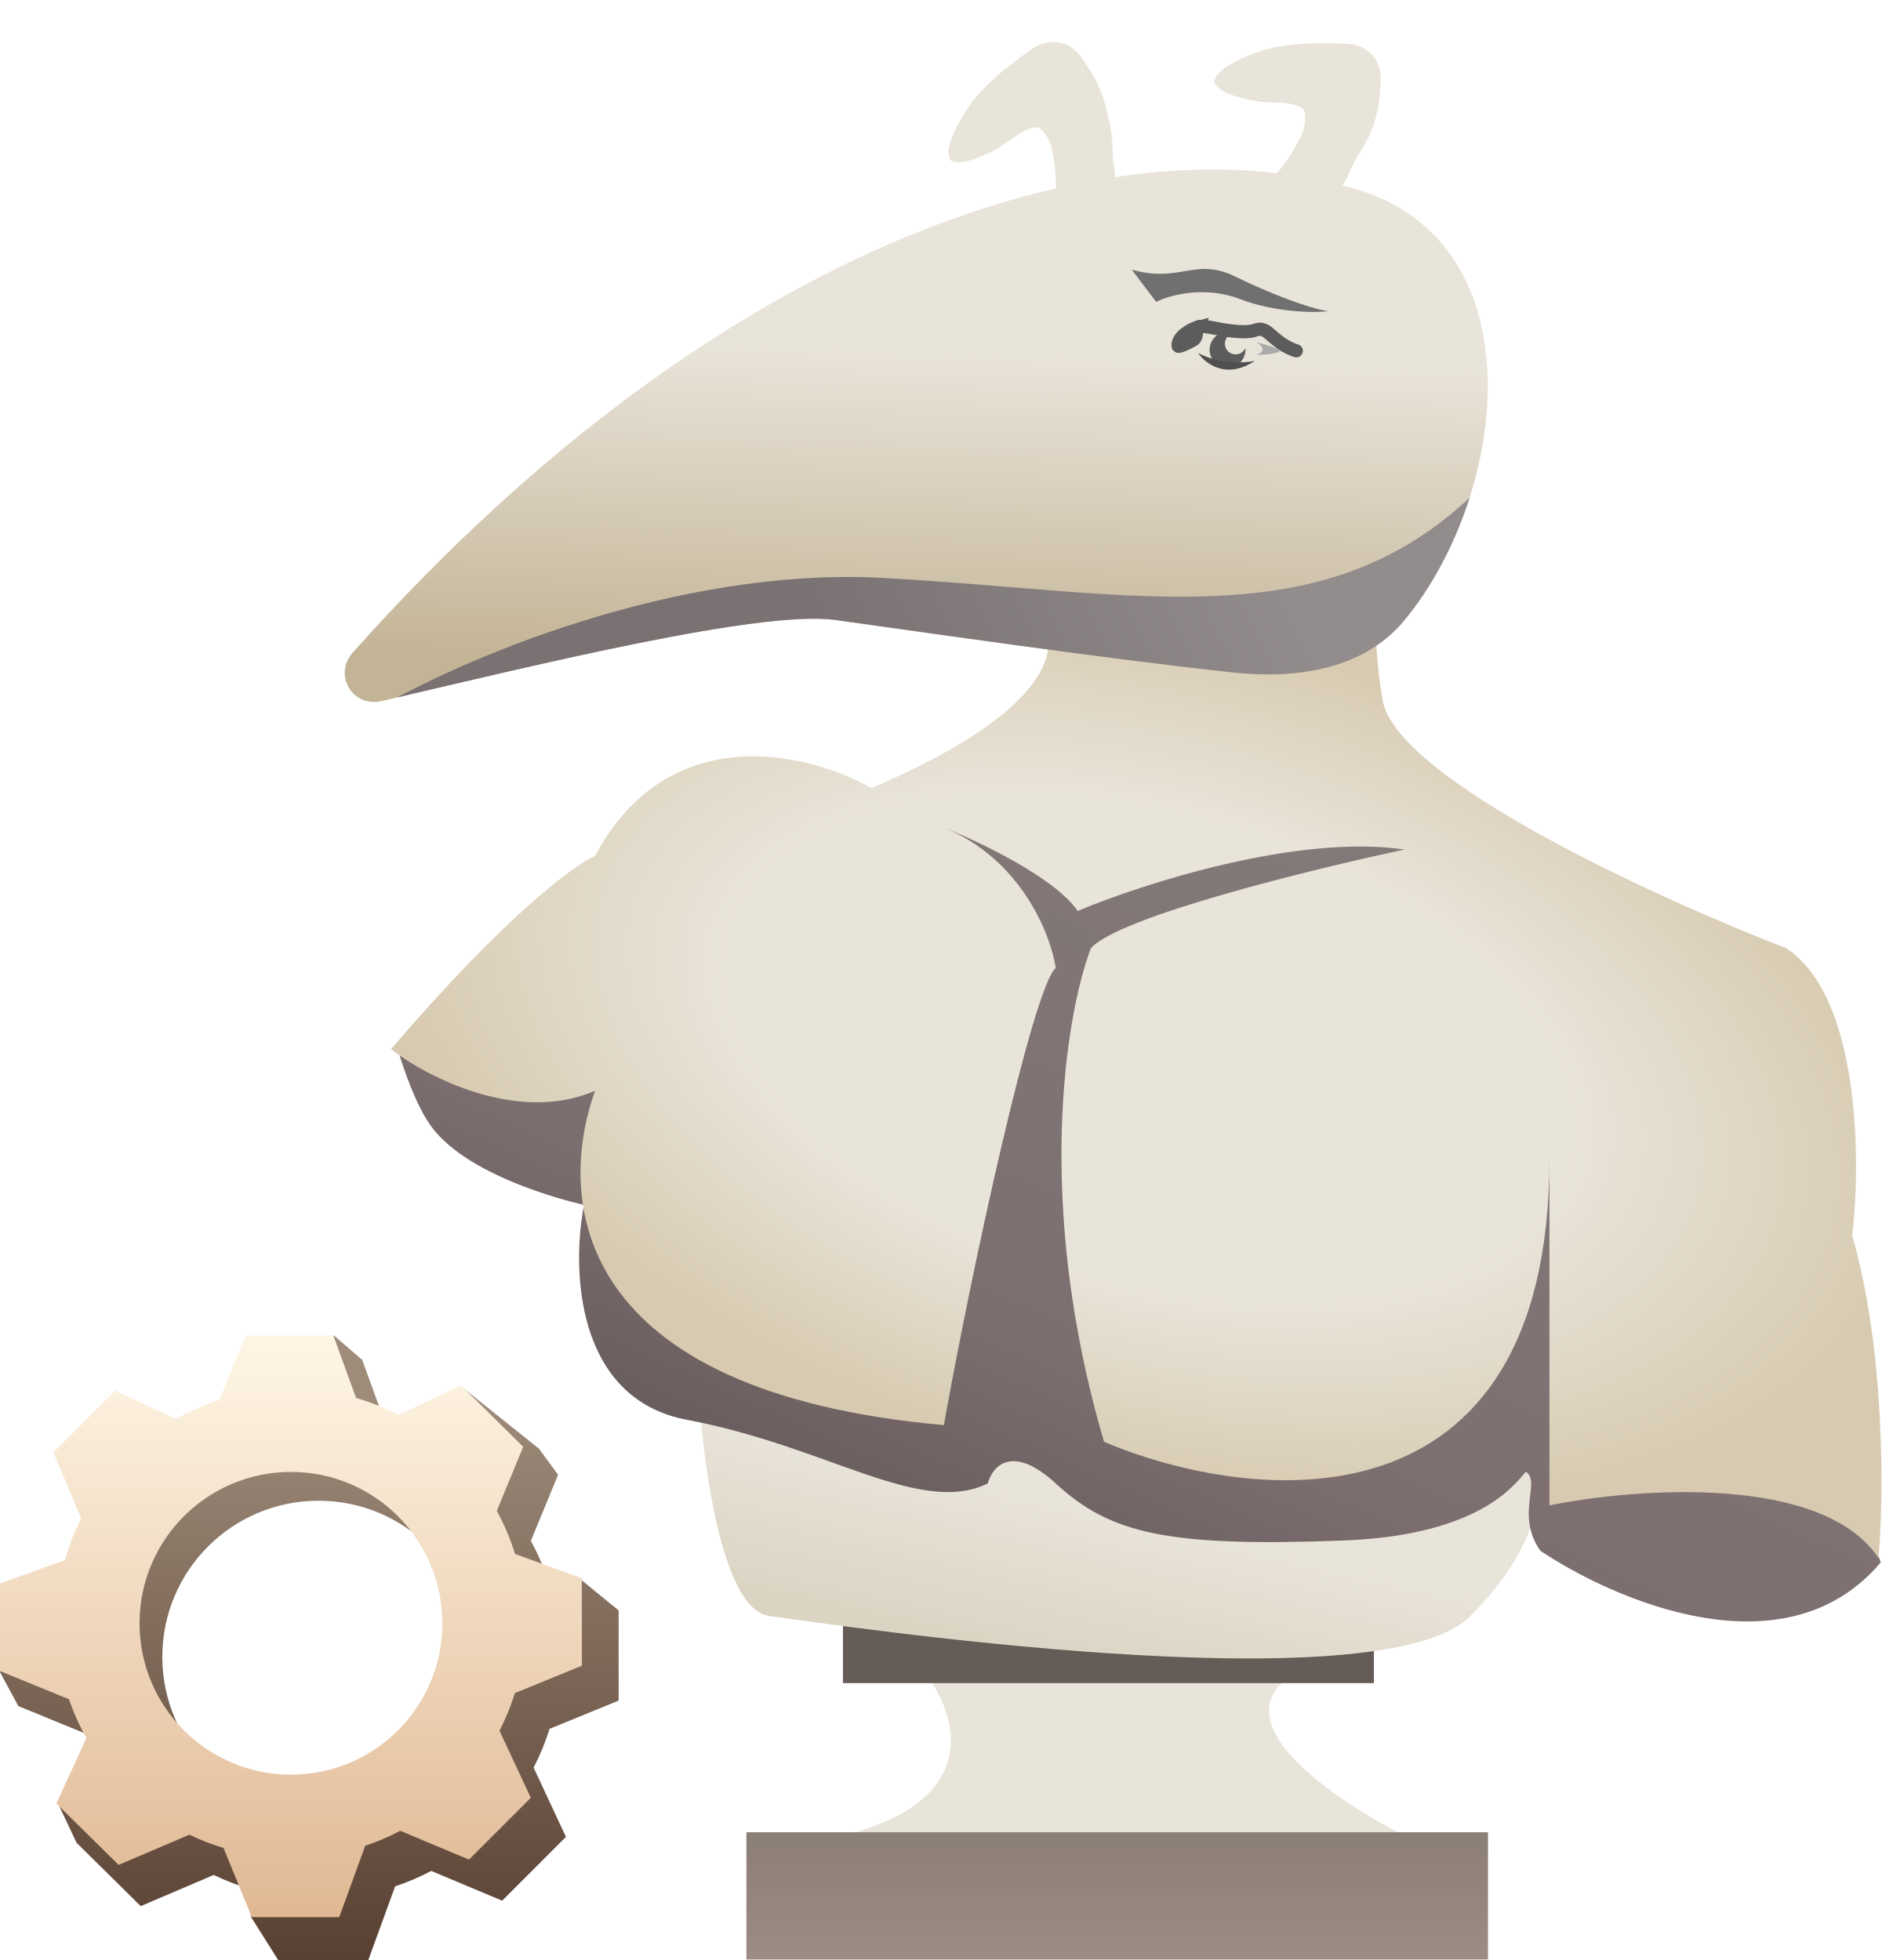
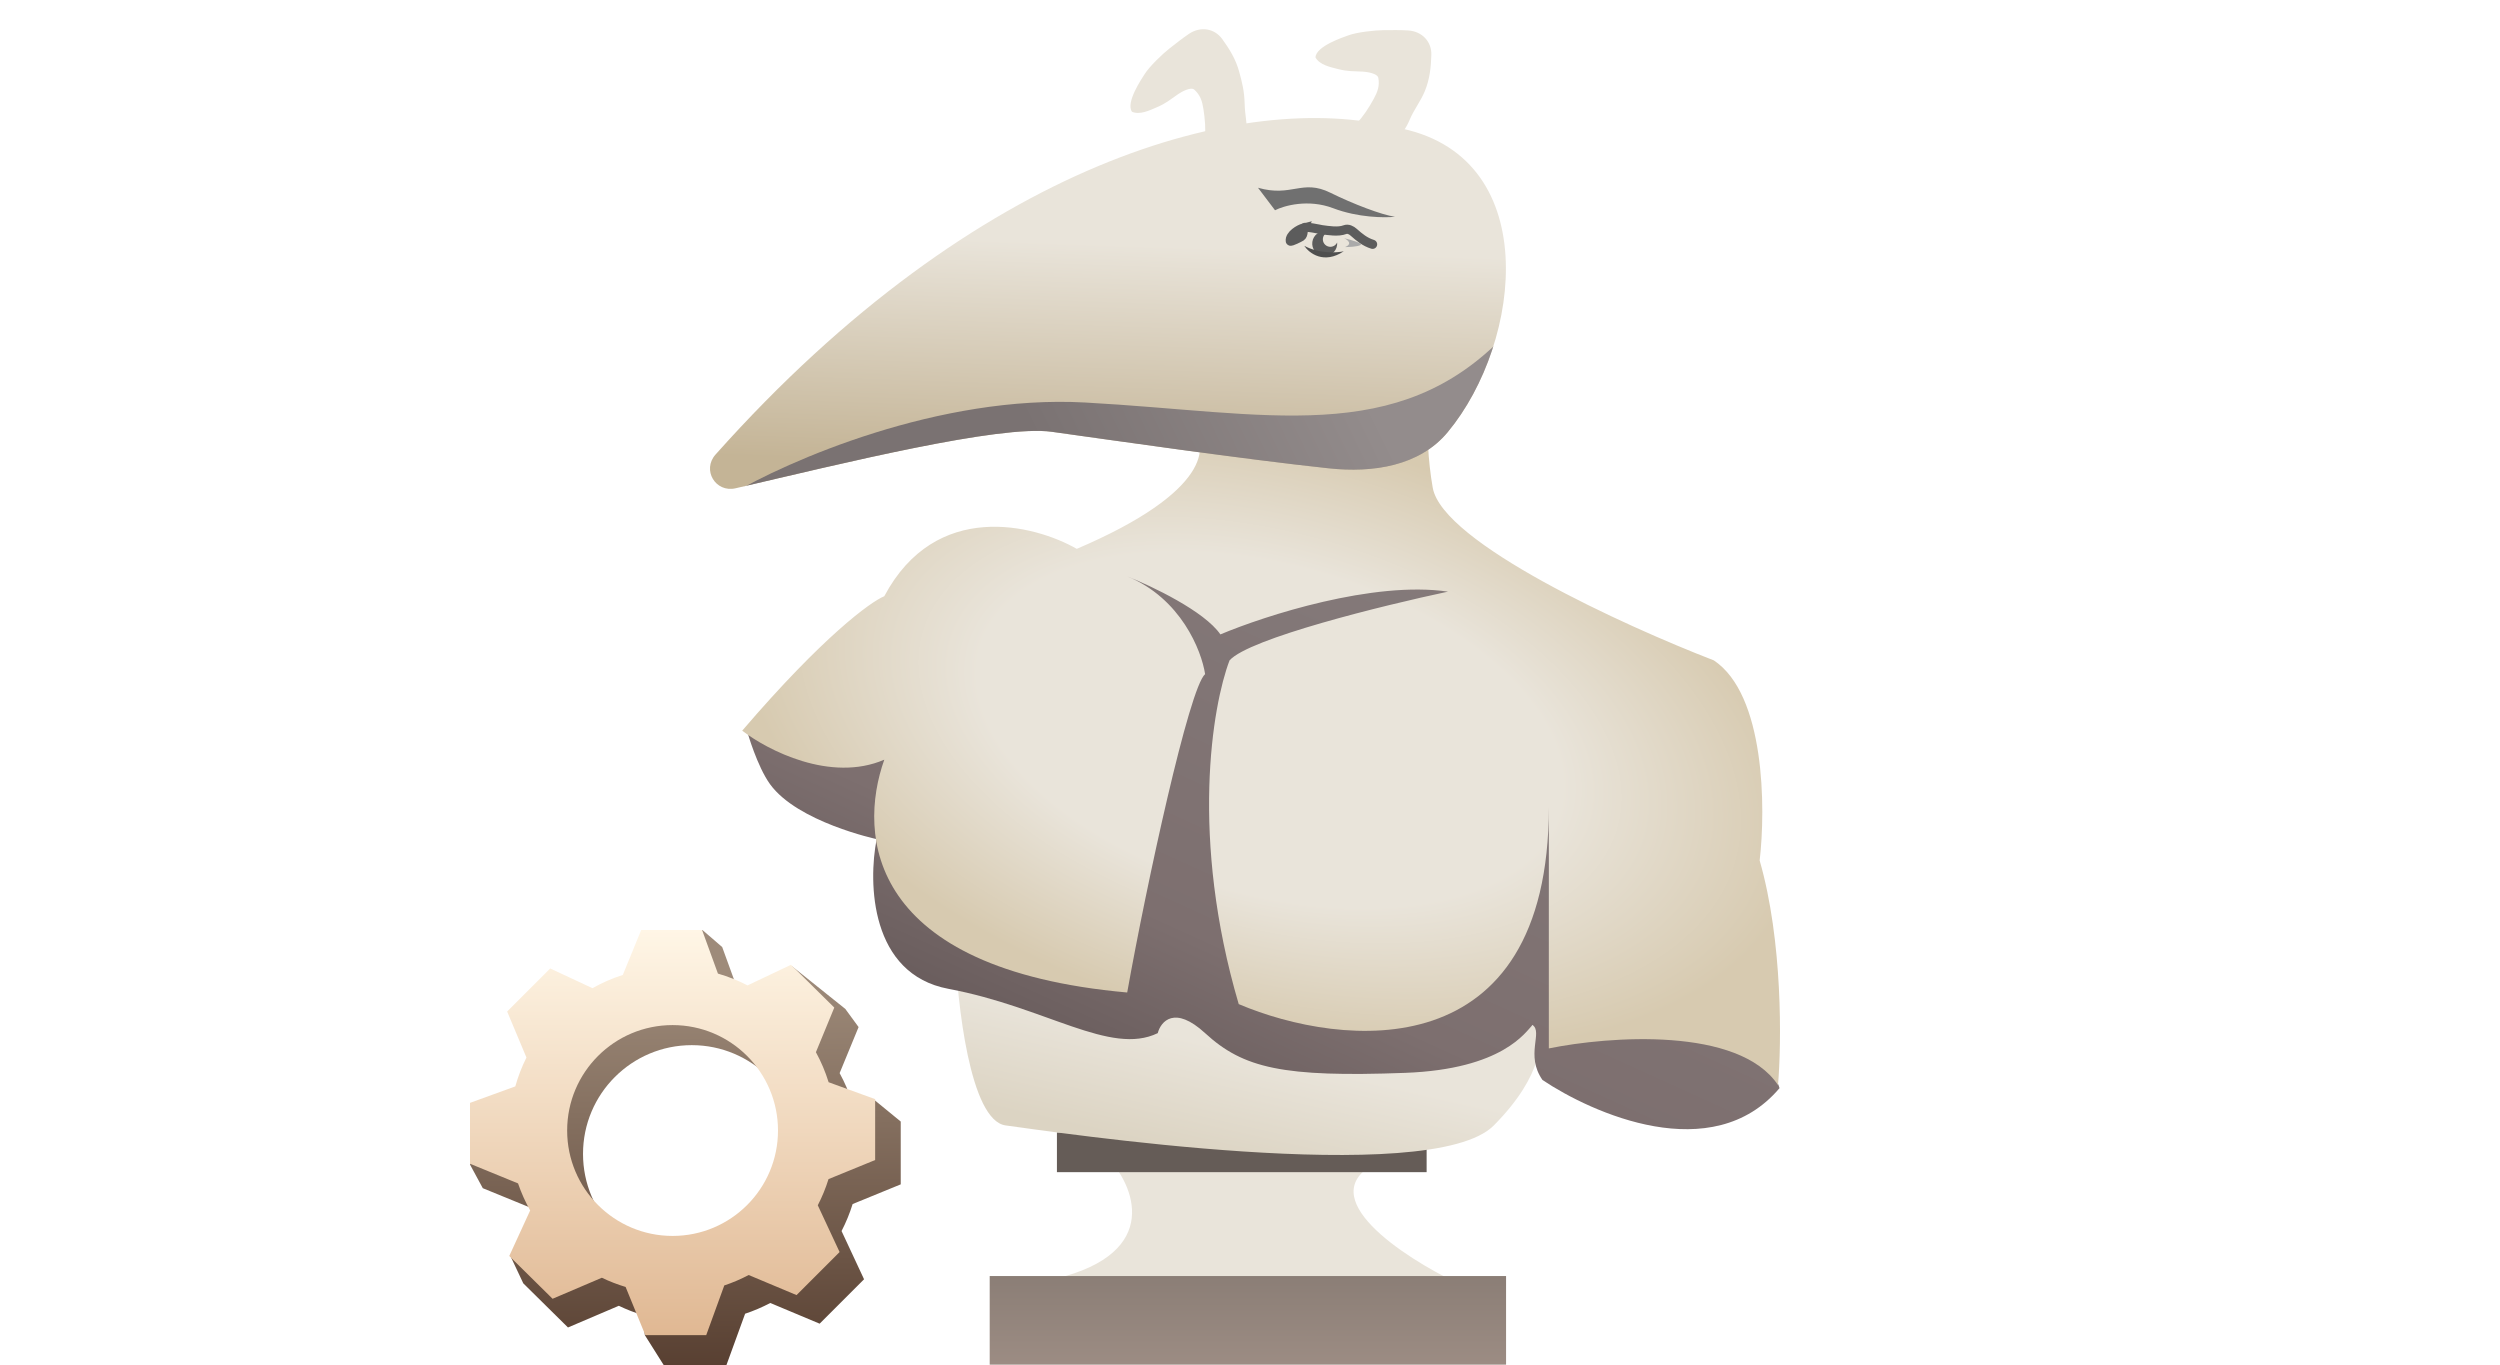
- <svg xmlns="http://www.w3.org/2000/svg" width="262" height="273" viewBox="0 0 262 273" fill="none">
+ <svg xmlns="http://www.w3.org/2000/svg" width="500" height="273" viewBox="25 0 262 273" fill="none">
  <path d="M112.825 256.603C137.84 252.488 133.671 238.885 128.459 232.598H181.188C168.19 239.342 186.604 251.411 197.436 256.603C158.809 258.317 87.809 260.718 112.825 256.603Z" fill="#E9E4DA" />
  <rect x="103.941" y="255.208" width="103.272" height="17.721" fill="url(#paint0_linear_530_225)" />
  <rect x="117.385" y="226.488" width="73.94" height="7.944" fill="#655C57" />
  <path d="M107.132 225.086C100.009 224.135 97.409 200.632 97 189C102.731 192.569 116.465 200.738 125.553 204.862C134.64 208.986 138.754 203.144 139.675 199.707C154.412 217.473 194.938 210.546 213.359 204.862C214.69 207.374 214.833 214.935 204.763 225.086C192.175 237.776 116.035 226.276 107.132 225.086Z" fill="url(#paint1_linear_530_225)" />
  <path d="M95.692 197.767C80.048 194.834 79.6 176.583 81.331 167.824C81.331 167.824 65.484 164.425 60 156.825C57.426 153.258 55.5 146.5 55.5 146.5L90.497 139.715L99.663 181.268L129.606 193.795L142.133 132.687L122.579 110.688L134.189 106.716L161.688 117.105L200.491 110.688L209.963 117.105L164.438 132.687L159.549 193.795C169.428 193.999 191.447 194.284 200.491 193.795C209.535 193.306 211.648 168.619 214.5 156.5C218.411 160.655 220.555 191.758 218.213 206.628C249.5 202.228 260.377 212.127 261.905 217.627C248.461 233.515 224.379 222.62 214.5 216C211 211 214.639 206.426 212.5 205C211.176 206.324 206.602 213.838 187.048 214.572C162.605 215.488 154.661 213.655 147.022 206.628C140.911 201.006 138.161 204.285 137.55 206.628C128.079 211.211 115.246 201.433 95.692 197.767Z" fill="url(#paint2_linear_530_225)" />
  <path d="M121.357 109.772C148.244 98.284 147.837 88.893 144.272 85.634C172.137 101.767 188.066 81.153 192.547 68.83C191.733 73.82 190.592 86.551 192.547 97.55C194.503 108.55 230.841 125.151 248.766 132.076C259.033 138.92 259.155 161.612 257.933 172.102C262.577 188.234 262.312 208.766 261.599 217.016C253.777 205.283 227.786 207.239 215.768 209.683V161.408C215.768 213.961 174.419 209.581 153.744 200.822C143.967 167.58 148.448 141.14 151.911 132.076C155.822 127.676 182.668 121.077 195.603 118.327C180.692 116.127 159.04 123.114 150.077 126.882C146.9 122.238 136.328 117.207 131.44 115.271C142.194 119.671 146.309 130.141 147.022 134.826C143.844 137.515 135.31 176.807 131.44 198.5C79.62 193.856 77.461 167.111 82.859 151.936C72.104 156.58 59.434 150.001 54.444 146.131C70.576 127.31 80.109 120.364 82.859 119.243C93.125 99.933 112.802 104.883 121.357 109.772Z" fill="url(#paint3_radial_530_225)" />
  <path d="M49.11 90.906C101.745 31.868 155.12 17.97 185.117 25.469C214.798 30.707 210.59 68.323 195.518 86.452C189.872 93.243 180.558 94.605 171.777 93.667C154.585 91.832 128.127 87.994 116.344 86.357C105.966 84.916 74.524 92.663 53.129 97.652C49.101 98.591 46.358 93.993 49.11 90.906Z" fill="url(#paint4_linear_530_225)" />
  <mask id="mask0_530_225" style="mask-type:alpha" maskUnits="userSpaceOnUse" x="47" y="23" width="161" height="75">
    <path d="M49.11 90.906C101.745 31.868 155.12 17.97 185.117 25.469C214.798 30.707 210.59 68.323 195.518 86.452C189.872 93.243 180.558 94.605 171.777 93.667C154.585 91.832 128.127 87.994 116.344 86.357C105.966 84.916 74.524 92.663 53.129 97.652C49.101 98.591 46.358 93.993 49.11 90.906Z" fill="#E9E4DA" />
  </mask>
  <g mask="url(#mask0_530_225)">
    <path d="M161.004 42.051L157.598 37.55C164.38 39.496 166.409 35.747 172.067 38.544C176.592 40.782 182.365 42.99 185 43.355C182.955 43.576 177.621 43.543 172.645 41.646C167.669 39.749 162.811 41.126 161.004 42.051Z" fill="#707070" />
    <path d="M123 80.5C93.8 78.9 63.5 92.167 52 99H125L204 94L207 67C185.5 89.5 159.5 82.5 123 80.5Z" fill="url(#paint5_linear_530_225)" />
    <path d="M174.991 49.416C176.587 48.795 175.539 47.97 174.815 47.636C176.175 47.96 178.733 48.69 178.085 49.018C177.438 49.345 175.753 49.419 174.991 49.416Z" fill="#AAAAAA" />
  </g>
  <path d="M146.963 27.845C146.824 29.178 146.714 30.647 146.888 31.982L155.493 28.724C155.266 27.877 155.248 26.849 155.302 25.983C155.414 24.191 155.009 23.361 154.931 20.745C154.853 18.13 154.424 16.531 153.851 14.398C153.16 11.825 151.865 9.769 150.445 7.809C148.897 5.672 146.12 5.211 143.804 6.763C142.461 7.663 141.192 8.687 139.916 9.677C138.505 10.772 135.883 13.3 134.928 14.822C134.38 15.696 131.078 20.513 132.399 22.354C133.96 23.032 135.917 22.079 137.34 21.466C139.319 20.613 139.892 20.012 141.688 18.788C142.272 18.39 144.172 17.305 144.864 17.935C146.067 19.032 146.434 20.221 146.683 21.801C146.996 23.788 147.172 25.838 146.963 27.845Z" fill="#E9E4DA" />
  <path d="M177.288 24.724C177.207 24.809 177.126 24.895 177.045 24.982C175.721 26.395 176.483 28.495 178.336 29.056L183.513 30.623C183.849 29.813 184.461 28.988 185.032 28.335C186.214 26.982 187.233 25.644 187.933 23.957C188.774 21.934 190.102 20.309 190.949 18.269C191.971 15.808 192.198 13.389 192.268 10.969C192.345 8.333 190.425 6.273 187.643 6.091C186.03 5.985 184.4 6.022 182.785 6.029C180.999 6.035 177.379 6.44 175.694 7.064C174.727 7.422 169.172 9.225 169.096 11.489C169.92 12.979 172.052 13.417 173.553 13.799C175.642 14.331 176.462 14.204 178.632 14.329C179.338 14.37 181.505 14.67 181.669 15.59C181.953 17.193 181.519 18.359 180.753 19.764C179.789 21.529 178.678 23.261 177.288 24.724Z" fill="#E9E4DA" />
  <path fill-rule="evenodd" clip-rule="evenodd" d="M173.426 48.493C173.157 49.077 172.53 49.442 171.861 49.349C171.042 49.236 170.47 48.48 170.584 47.661C170.676 46.992 171.198 46.488 171.832 46.388C171.659 46.321 171.475 46.274 171.283 46.247C169.918 46.058 168.659 47.012 168.47 48.376C168.281 49.741 169.234 51.001 170.599 51.189C171.964 51.378 173.223 50.425 173.412 49.06C173.439 48.868 173.443 48.678 173.426 48.493Z" fill="#5C5C5C" />
  <path d="M164.062 48.203C163.888 46.976 165.853 45.803 166.774 45.58C166.553 46.082 166.746 46.966 166.207 47.335C166.044 47.447 164.098 48.457 164.062 48.203Z" fill="#D9D9D9" />
  <path d="M166.774 45.58C165.853 45.803 163.888 46.976 164.062 48.203C164.098 48.457 166.044 47.447 166.207 47.335C166.746 46.966 166.553 46.082 166.774 45.58ZM166.774 45.58C166.952 45.177 170.115 45.901 170.349 45.934C171.677 46.117 173.654 46.442 174.959 45.937C175.614 45.683 176.262 46.031 176.735 46.45C177.903 47.486 178.976 48.382 180.518 48.863" stroke="#5C5C5C" stroke-width="1.833" stroke-linecap="round" />
  <path d="M166.85 49.16C167.821 50.637 170.762 52.925 174.758 50.254C173.372 50.566 169.849 50.783 166.85 49.16Z" fill="#4F4F4F" />
  <path fill-rule="evenodd" clip-rule="evenodd" d="M37.879 189.412L46.485 186L50.44 189.412L53.711 198.405C55.68 198.973 57.575 199.716 59.377 200.615L64.397 193.25L75.059 201.78L77.718 205.415L73.925 214.623C74.949 216.494 75.801 218.472 76.459 220.537L81.029 220.118L86.148 224.309V236.87L76.528 240.806C75.943 242.683 75.2 244.489 74.312 246.209L78.812 255.854L69.929 264.736L60.057 260.595C58.434 261.451 56.733 262.179 54.967 262.765H55.015L51.293 273H38.732L34.971 267.029L34.571 263.028C32.91 262.525 31.304 261.898 29.763 261.156L19.596 265.495L10.658 256.67L8.103 251.25L14.822 247.01C13.892 245.321 13.102 243.543 12.469 241.692L2.559 237.638L0 232.912L2.559 225.076L11.906 221.677C12.486 219.605 13.259 217.614 14.205 215.724L10.224 206.229L19.107 197.347L27.823 201.415C29.796 200.302 31.893 199.382 34.087 198.681L37.879 189.412ZM44.353 252.53C56.366 252.53 66.103 242.792 66.103 230.78C66.103 218.767 56.366 209.03 44.353 209.03C32.341 209.03 22.604 218.767 22.604 230.78C22.604 242.792 32.341 252.53 44.353 252.53Z" fill="url(#paint6_linear_530_225)" />
  <path fill-rule="evenodd" clip-rule="evenodd" d="M34.239 186H46.416L49.586 194.718C51.651 195.314 53.633 196.108 55.508 197.079L64.193 192.958L72.858 201.514L69.182 210.44C70.219 212.335 71.075 214.345 71.724 216.445L81.03 219.829V232.006L71.704 235.821C71.138 237.64 70.417 239.391 69.556 241.058L73.919 250.408L65.308 259.018L55.738 255.004C54.165 255.834 52.516 256.54 50.804 257.107H50.851L47.243 267.029H35.066L31.122 257.39C29.481 256.898 27.893 256.28 26.371 255.548L16.516 259.755L7.851 251.199L12.031 242.092C11.067 240.378 10.252 238.568 9.607 236.68L0 232.75V220.573L9.061 217.278C9.623 215.269 10.373 213.339 11.29 211.507L7.43 202.302L16.041 193.693L24.491 197.636C26.404 196.557 28.436 195.665 30.563 194.986L34.239 186ZM40.515 247.185C52.16 247.185 61.599 237.746 61.599 226.101C61.599 214.457 52.16 205.017 40.515 205.017C28.871 205.017 19.431 214.457 19.431 226.101C19.431 237.746 28.871 247.185 40.515 247.185Z" fill="url(#paint7_linear_530_225)" />
  <defs>
    <linearGradient id="paint0_linear_530_225" x1="155.577" y1="255.208" x2="155.577" y2="272.929" gradientUnits="userSpaceOnUse">
      <stop stop-color="#8B7E76" />
      <stop offset="1" stop-color="#9C8C83" />
    </linearGradient>
    <linearGradient id="paint1_linear_530_225" x1="155.5" y1="189" x2="146" y2="231" gradientUnits="userSpaceOnUse">
      <stop offset="0.487" stop-color="#E9E4DA" />
      <stop offset="1" stop-color="#DCD4C3" />
    </linearGradient>
    <linearGradient id="paint2_linear_530_225" x1="199.5" y1="90.5" x2="134" y2="234.5" gradientUnits="userSpaceOnUse">
      <stop stop-color="#867D7D" />
      <stop offset="0.695" stop-color="#7D6F6F" />
      <stop offset="1" stop-color="#605454" />
    </linearGradient>
    <radialGradient id="paint3_radial_530_225" cx="0" cy="0" r="1" gradientUnits="userSpaceOnUse" gradientTransform="translate(160 146) rotate(105.55) scale(59.6846 109.079)">
      <stop offset="0.55" stop-color="#E9E4DA" />
      <stop offset="1" stop-color="#D7CAB0" />
    </radialGradient>
    <linearGradient id="paint4_linear_530_225" x1="134" y1="22" x2="131" y2="109" gradientUnits="userSpaceOnUse">
      <stop offset="0.31" stop-color="#E9E4DA" />
      <stop offset="0.827" stop-color="#C4B496" />
    </linearGradient>
    <linearGradient id="paint5_linear_530_225" x1="175.5" y1="71" x2="118.5" y2="99" gradientUnits="userSpaceOnUse">
      <stop stop-color="#938C8C" />
      <stop offset="1" stop-color="#7A7272" />
    </linearGradient>
    <linearGradient id="paint6_linear_530_225" x1="43.074" y1="186" x2="43.5" y2="279.397" gradientUnits="userSpaceOnUse">
      <stop offset="0.094" stop-color="#9E8B7A" />
      <stop offset="1" stop-color="#533A2C" />
    </linearGradient>
    <linearGradient id="paint7_linear_530_225" x1="40.515" y1="186" x2="40.515" y2="267.029" gradientUnits="userSpaceOnUse">
      <stop stop-color="#FFF6E6" />
      <stop offset="1" stop-color="#E0B893" />
    </linearGradient>
  </defs>
</svg>
